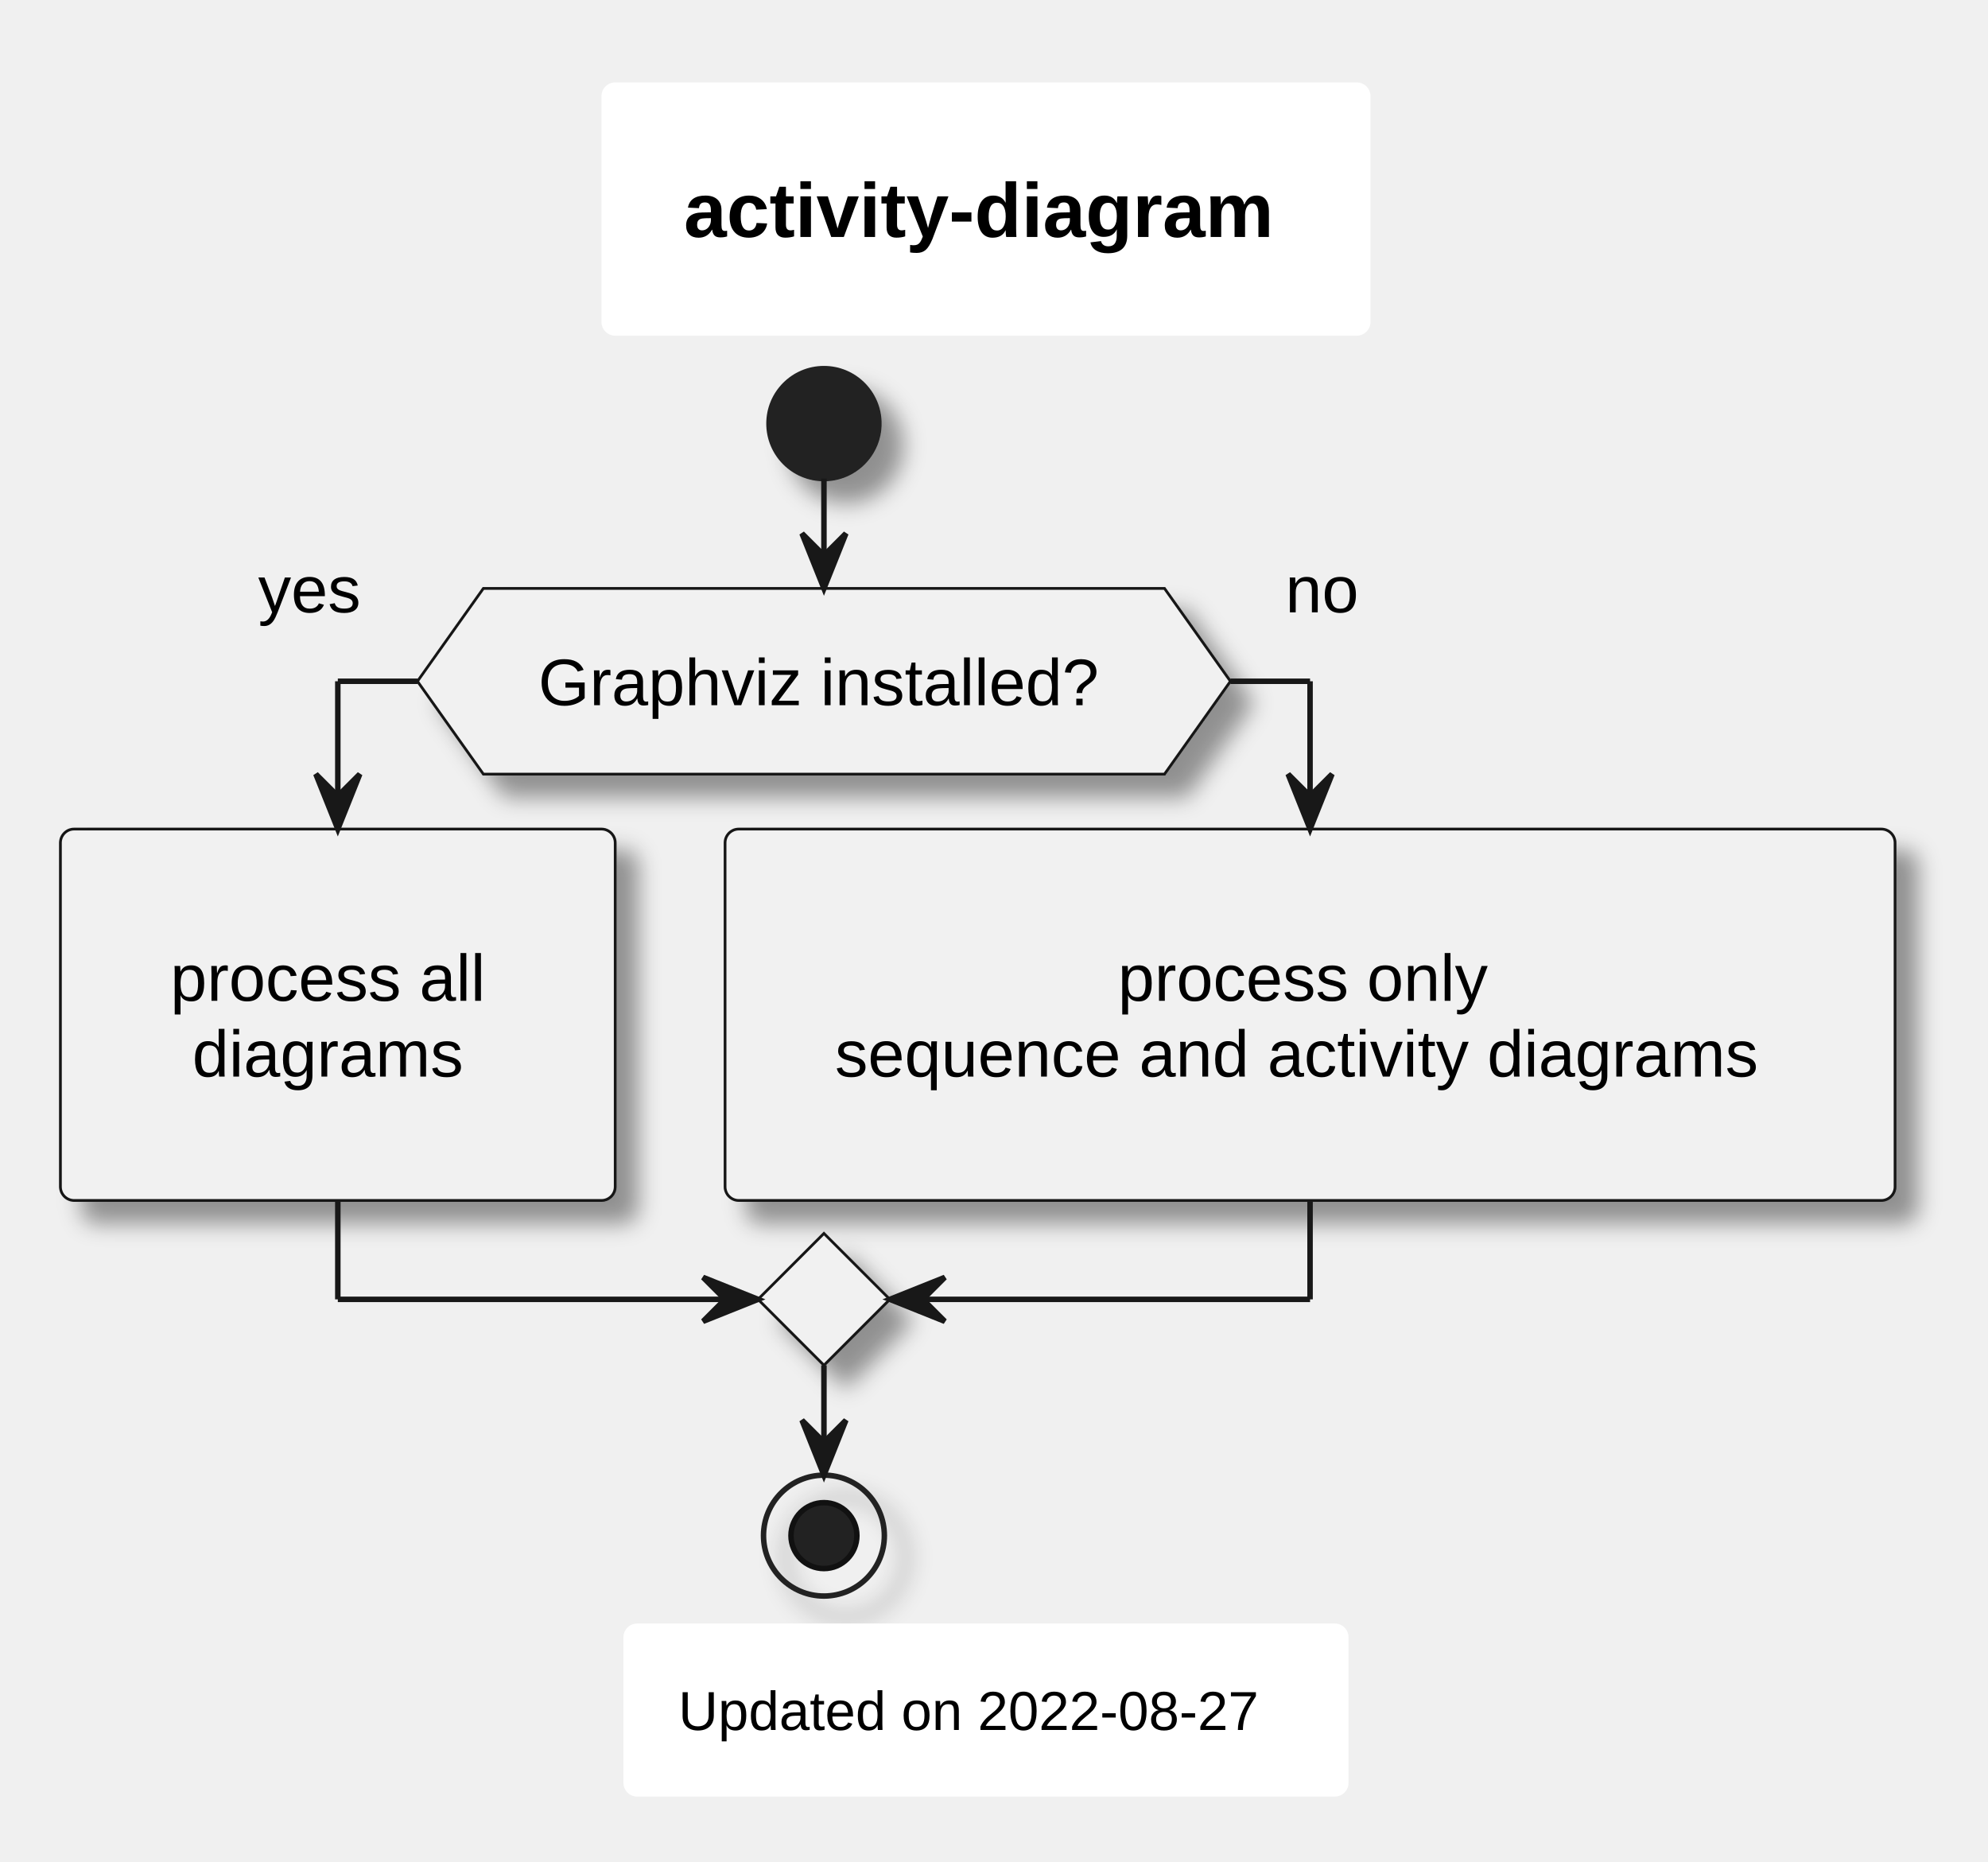
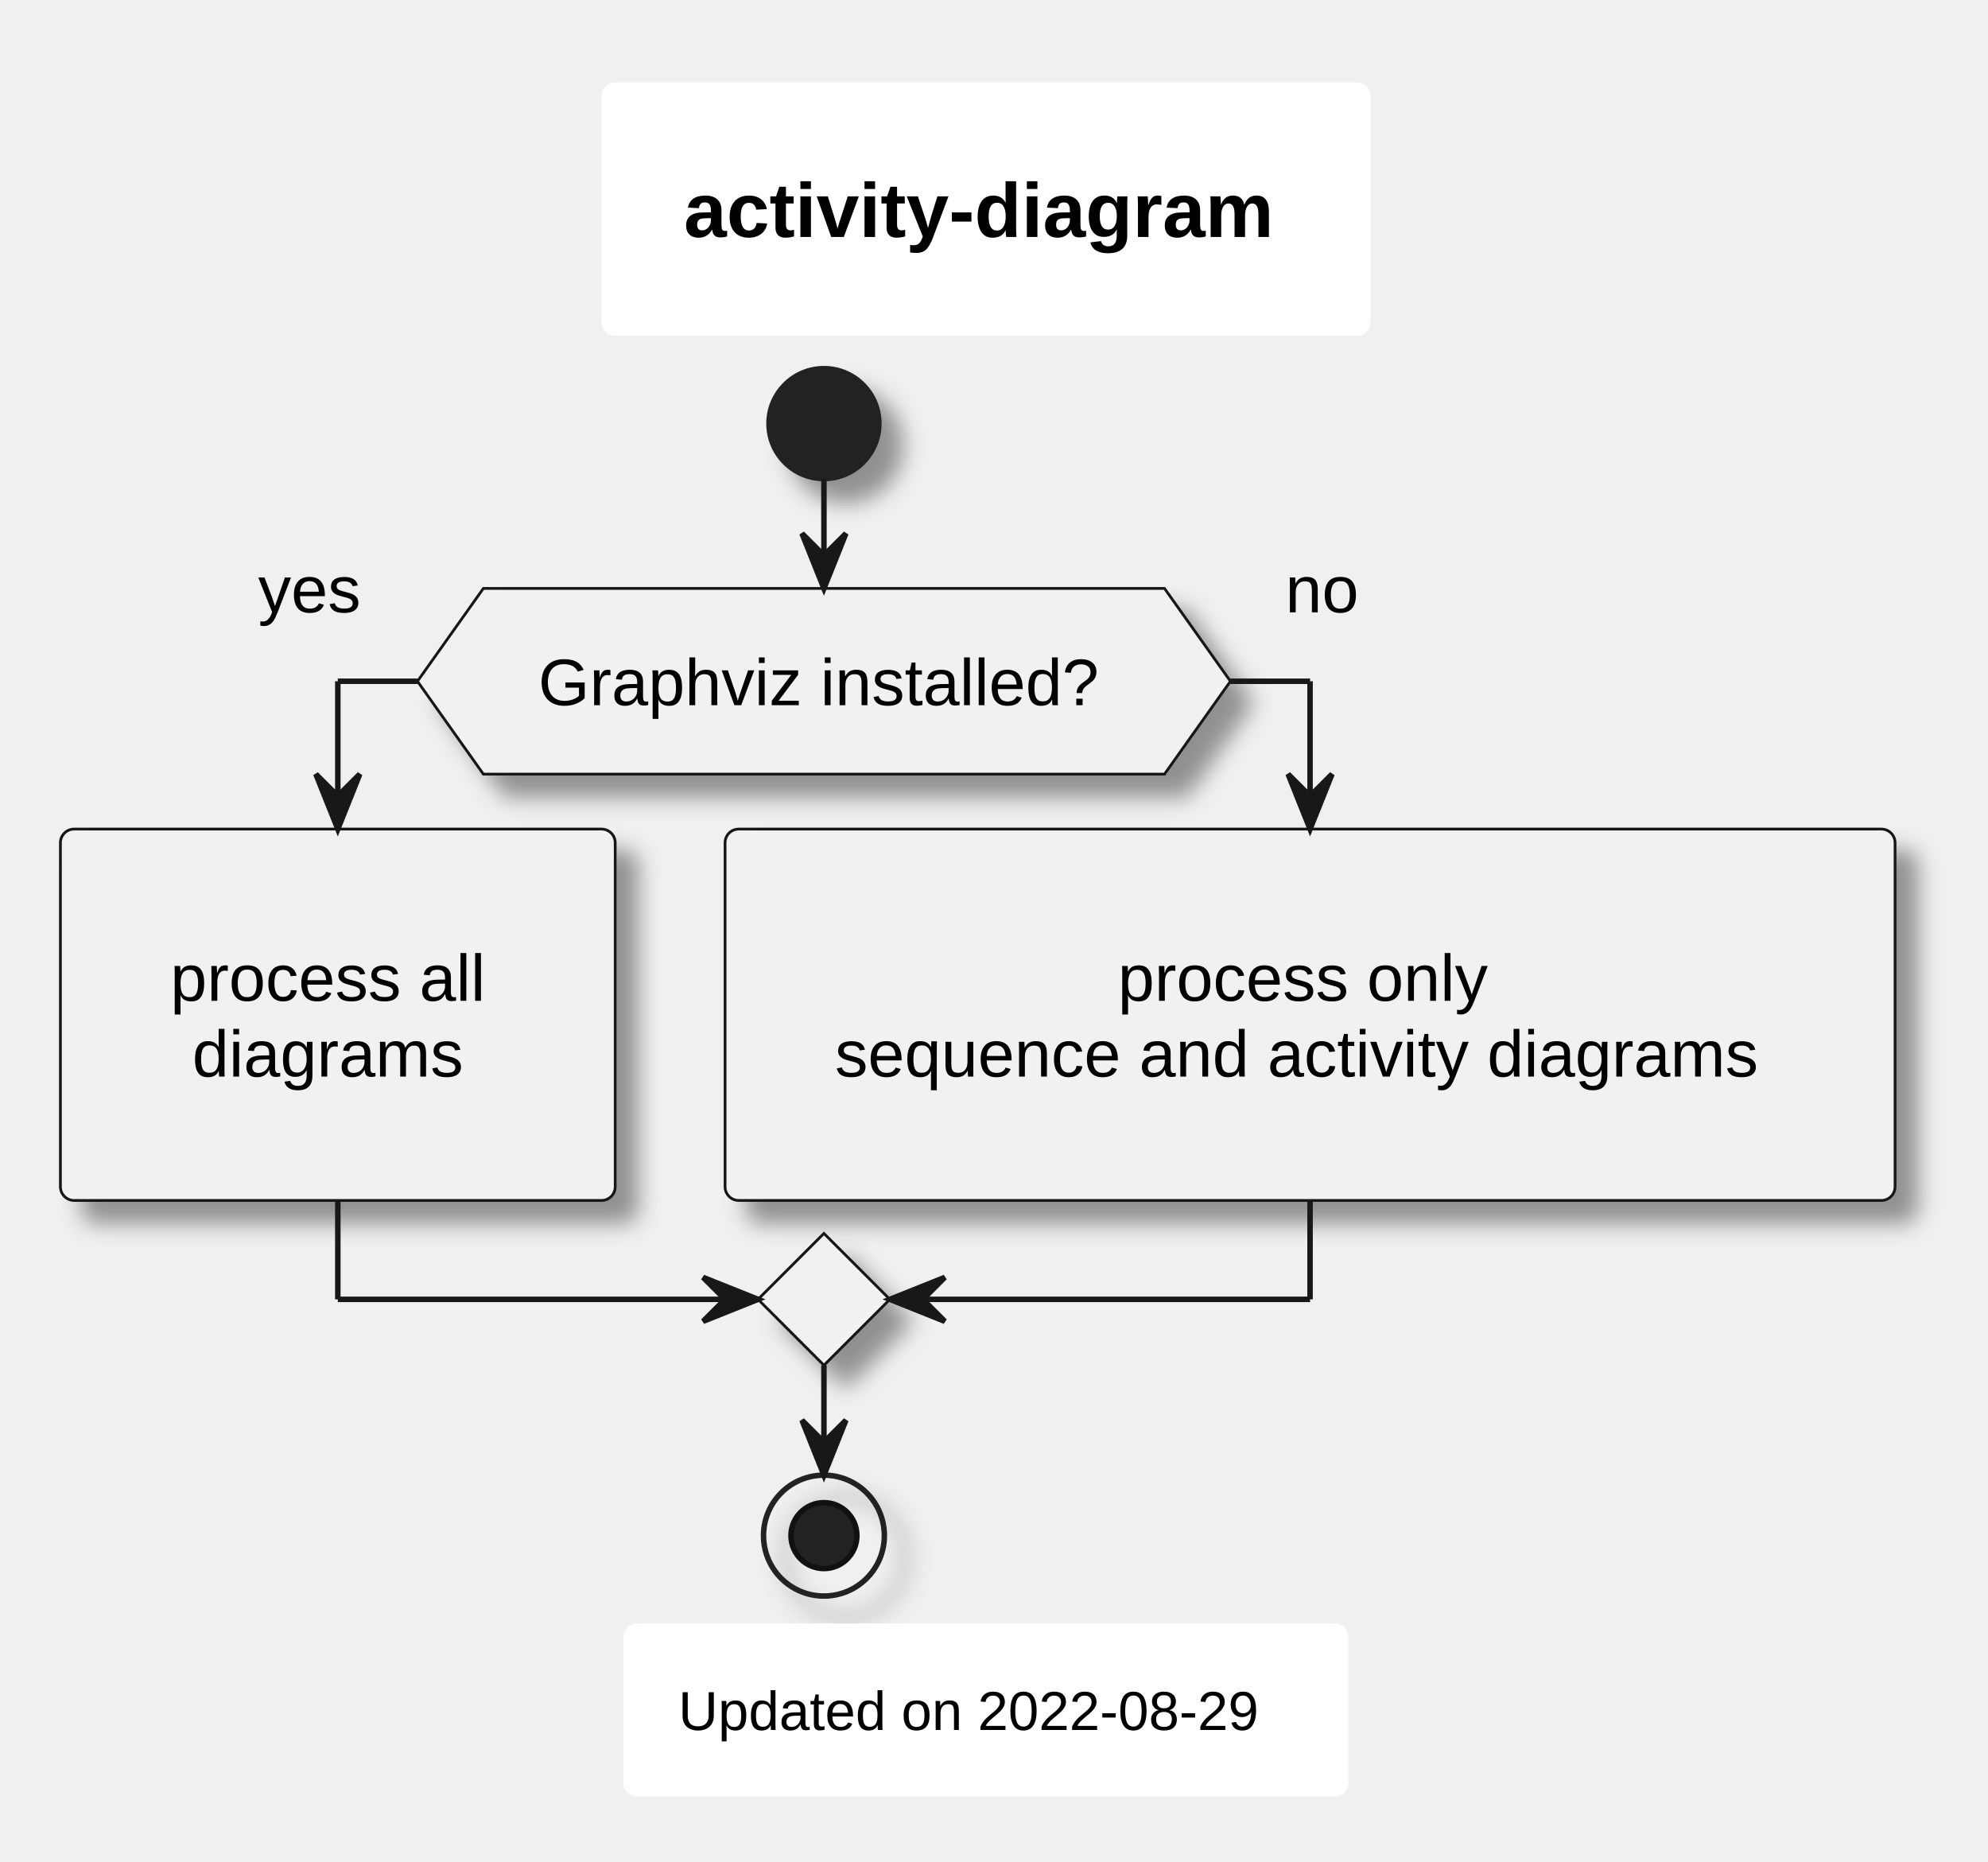
<svg xmlns="http://www.w3.org/2000/svg" contentStyleType="text/css" height="1059.375px" preserveAspectRatio="none" style="width:1131px;height:1059px;background:#FFFFFF;" version="1.1" viewBox="0 0 1131 1059" width="1131.25px" zoomAndPan="magnify">
  <defs>
-     <filter height="300%" id="f5da9z1dwtpvo" width="300%" x="-1" y="-1">
+     <filter height="300%" id="fb65keeo624fq" width="300%" x="-1" y="-1">
      <feGaussianBlur result="blurOut" stdDeviation="6.25" />
      <feColorMatrix in="blurOut" result="blurOut2" type="matrix" values="0 0 0 0 0 0 0 0 0 0 0 0 0 0 0 0 0 0 .4 0" />
      <feOffset dx="12.5" dy="12.5" in="blurOut2" result="blurOut3" />
      <feBlend in="SourceGraphic" in2="blurOut3" mode="normal" />
    </filter>
  </defs>
  <g>
    <rect fill="#FFFFFF" height="144.058" rx="7.812" ry="7.812" style="stroke:#00000000;stroke-width:3.125;" width="437.5" x="342.188" y="46.875" />
    <text fill="#000000" font-family="Arial" font-size="43.75" font-weight="bold" lengthAdjust="spacing" textLength="343.75" x="389.062" y="134.787">activity-diagram</text>
-     <ellipse cx="468.75" cy="240.933" fill="#222222" filter="url(#f5da9z1dwtpvo)" rx="31.25" ry="31.25" style="stroke:#222222;stroke-width:3.125;" />
-     <polygon fill="#F1F1F1" filter="url(#f5da9z1dwtpvo)" points="275,334.683,662.5,334.683,700,387.494,662.5,440.305,275,440.305,237.5,387.494,275,334.683" style="stroke:#181818;stroke-width:1.562;" />
+     <ellipse cx="468.75" cy="240.933" fill="#222222" filter="url(#fb65keeo624fq)" rx="31.25" ry="31.25" style="stroke:#222222;stroke-width:3.125;" />
+     <polygon fill="#F1F1F1" filter="url(#fb65keeo624fq)" points="275,334.683,662.5,334.683,700,387.494,662.5,440.305,275,440.305,237.5,387.494,275,334.683" style="stroke:#181818;stroke-width:1.562;" />
    <text fill="#000000" font-family="Arial" font-size="37.5" lengthAdjust="spacing" textLength="325" x="306.25" y="401.108">Graphviz installed?</text>
    <text fill="#000000" font-family="Arial" font-size="37.5" lengthAdjust="spacing" textLength="59.375" x="146.875" y="348.297">yes</text>
    <text fill="#000000" font-family="Arial" font-size="37.5" lengthAdjust="spacing" textLength="43.75" x="731.25" y="348.297">no</text>
-     <rect fill="#F1F1F1" filter="url(#f5da9z1dwtpvo)" height="211.243" rx="7.812" ry="7.812" style="stroke:#181818;stroke-width:1.562;" width="315.625" x="34.375" y="471.555" />
+     <rect fill="#F1F1F1" filter="url(#fb65keeo624fq)" height="211.243" rx="7.812" ry="7.812" style="stroke:#181818;stroke-width:1.562;" width="315.625" x="34.375" y="471.555" />
    <text fill="#000000" font-family="Arial" font-size="37.5" lengthAdjust="spacing" textLength="190.625" x="96.875" y="569.229">process all</text>
    <text fill="#000000" font-family="Arial" font-size="37.5" lengthAdjust="spacing" textLength="165.625" x="109.375" y="612.351">diagrams</text>
-     <rect fill="#F1F1F1" filter="url(#f5da9z1dwtpvo)" height="211.243" rx="7.812" ry="7.812" style="stroke:#181818;stroke-width:1.562;" width="665.625" x="412.5" y="471.555" />
+     <rect fill="#F1F1F1" filter="url(#fb65keeo624fq)" height="211.243" rx="7.812" ry="7.812" style="stroke:#181818;stroke-width:1.562;" width="665.625" x="412.5" y="471.555" />
    <text fill="#000000" font-family="Arial" font-size="37.5" lengthAdjust="spacing" textLength="218.75" x="635.938" y="569.229">process only</text>
    <text fill="#000000" font-family="Arial" font-size="37.5" lengthAdjust="spacing" textLength="540.625" x="475" y="612.351">sequence and activity diagrams</text>
-     <polygon fill="#F1F1F1" filter="url(#f5da9z1dwtpvo)" points="468.75,701.547,506.25,739.047,468.75,776.547,431.25,739.047,468.75,701.547" style="stroke:#181818;stroke-width:1.562;" />
-     <ellipse cx="468.75" cy="873.422" filter="url(#f5da9z1dwtpvo)" rx="34.375" ry="34.375" style="stroke:#222222;stroke-width:3.125;fill:none;" />
+     <polygon fill="#F1F1F1" filter="url(#fb65keeo624fq)" points="468.75,701.547,506.25,739.047,468.75,776.547,431.25,739.047,468.75,701.547" style="stroke:#181818;stroke-width:1.562;" />
+     <ellipse cx="468.75" cy="873.422" filter="url(#fb65keeo624fq)" rx="34.375" ry="34.375" style="stroke:#222222;stroke-width:3.125;fill:none;" />
    <ellipse cx="468.75" cy="873.422" fill="#222222" rx="18.75" ry="18.75" style="stroke:#111111;stroke-width:3.125;" />
    <line style="stroke:#181818;stroke-width:3.125;" x1="237.5" x2="192.188" y1="387.494" y2="387.494" />
    <line style="stroke:#181818;stroke-width:3.125;" x1="192.188" x2="192.188" y1="387.494" y2="471.555" />
    <polygon fill="#181818" points="179.688,440.305,192.188,471.555,204.688,440.305,192.188,452.805" style="stroke:#181818;stroke-width:3.125;" />
    <line style="stroke:#181818;stroke-width:3.125;" x1="700" x2="745.312" y1="387.494" y2="387.494" />
    <line style="stroke:#181818;stroke-width:3.125;" x1="745.312" x2="745.312" y1="387.494" y2="471.555" />
    <polygon fill="#181818" points="732.812,440.305,745.312,471.555,757.812,440.305,745.312,452.805" style="stroke:#181818;stroke-width:3.125;" />
    <line style="stroke:#181818;stroke-width:3.125;" x1="192.188" x2="192.188" y1="682.797" y2="739.047" />
    <line style="stroke:#181818;stroke-width:3.125;" x1="192.188" x2="431.25" y1="739.047" y2="739.047" />
    <polygon fill="#181818" points="400,726.547,431.25,739.047,400,751.547,412.5,739.047" style="stroke:#181818;stroke-width:3.125;" />
    <line style="stroke:#181818;stroke-width:3.125;" x1="745.312" x2="745.312" y1="682.797" y2="739.047" />
    <line style="stroke:#181818;stroke-width:3.125;" x1="745.312" x2="506.25" y1="739.047" y2="739.047" />
    <polygon fill="#181818" points="537.5,726.547,506.25,739.047,537.5,751.547,525,739.047" style="stroke:#181818;stroke-width:3.125;" />
    <line style="stroke:#181818;stroke-width:3.125;" x1="468.75" x2="468.75" y1="272.183" y2="334.683" />
    <polygon fill="#181818" points="456.25,303.433,468.75,334.683,481.25,303.433,468.75,315.933" style="stroke:#181818;stroke-width:3.125;" />
    <line style="stroke:#181818;stroke-width:3.125;" x1="468.75" x2="468.75" y1="776.547" y2="839.047" />
    <polygon fill="#181818" points="456.25,807.797,468.75,839.047,481.25,807.797,468.75,820.297" style="stroke:#181818;stroke-width:3.125;" />
    <rect fill="#FFFFFF" height="98.434" rx="7.812" ry="7.812" style="stroke:#00000000;stroke-width:3.125;" width="412.5" x="354.688" y="923.422" />
-     <text fill="#000000" font-family="Arial" font-size="31.25" lengthAdjust="spacing" textLength="350" x="385.938" y="983.984">Updated on 2022-08-27</text>
+     <text fill="#000000" font-family="Arial" font-size="31.25" lengthAdjust="spacing" textLength="350" x="385.938" y="983.984">Updated on 2022-08-29</text>
  </g>
</svg>
